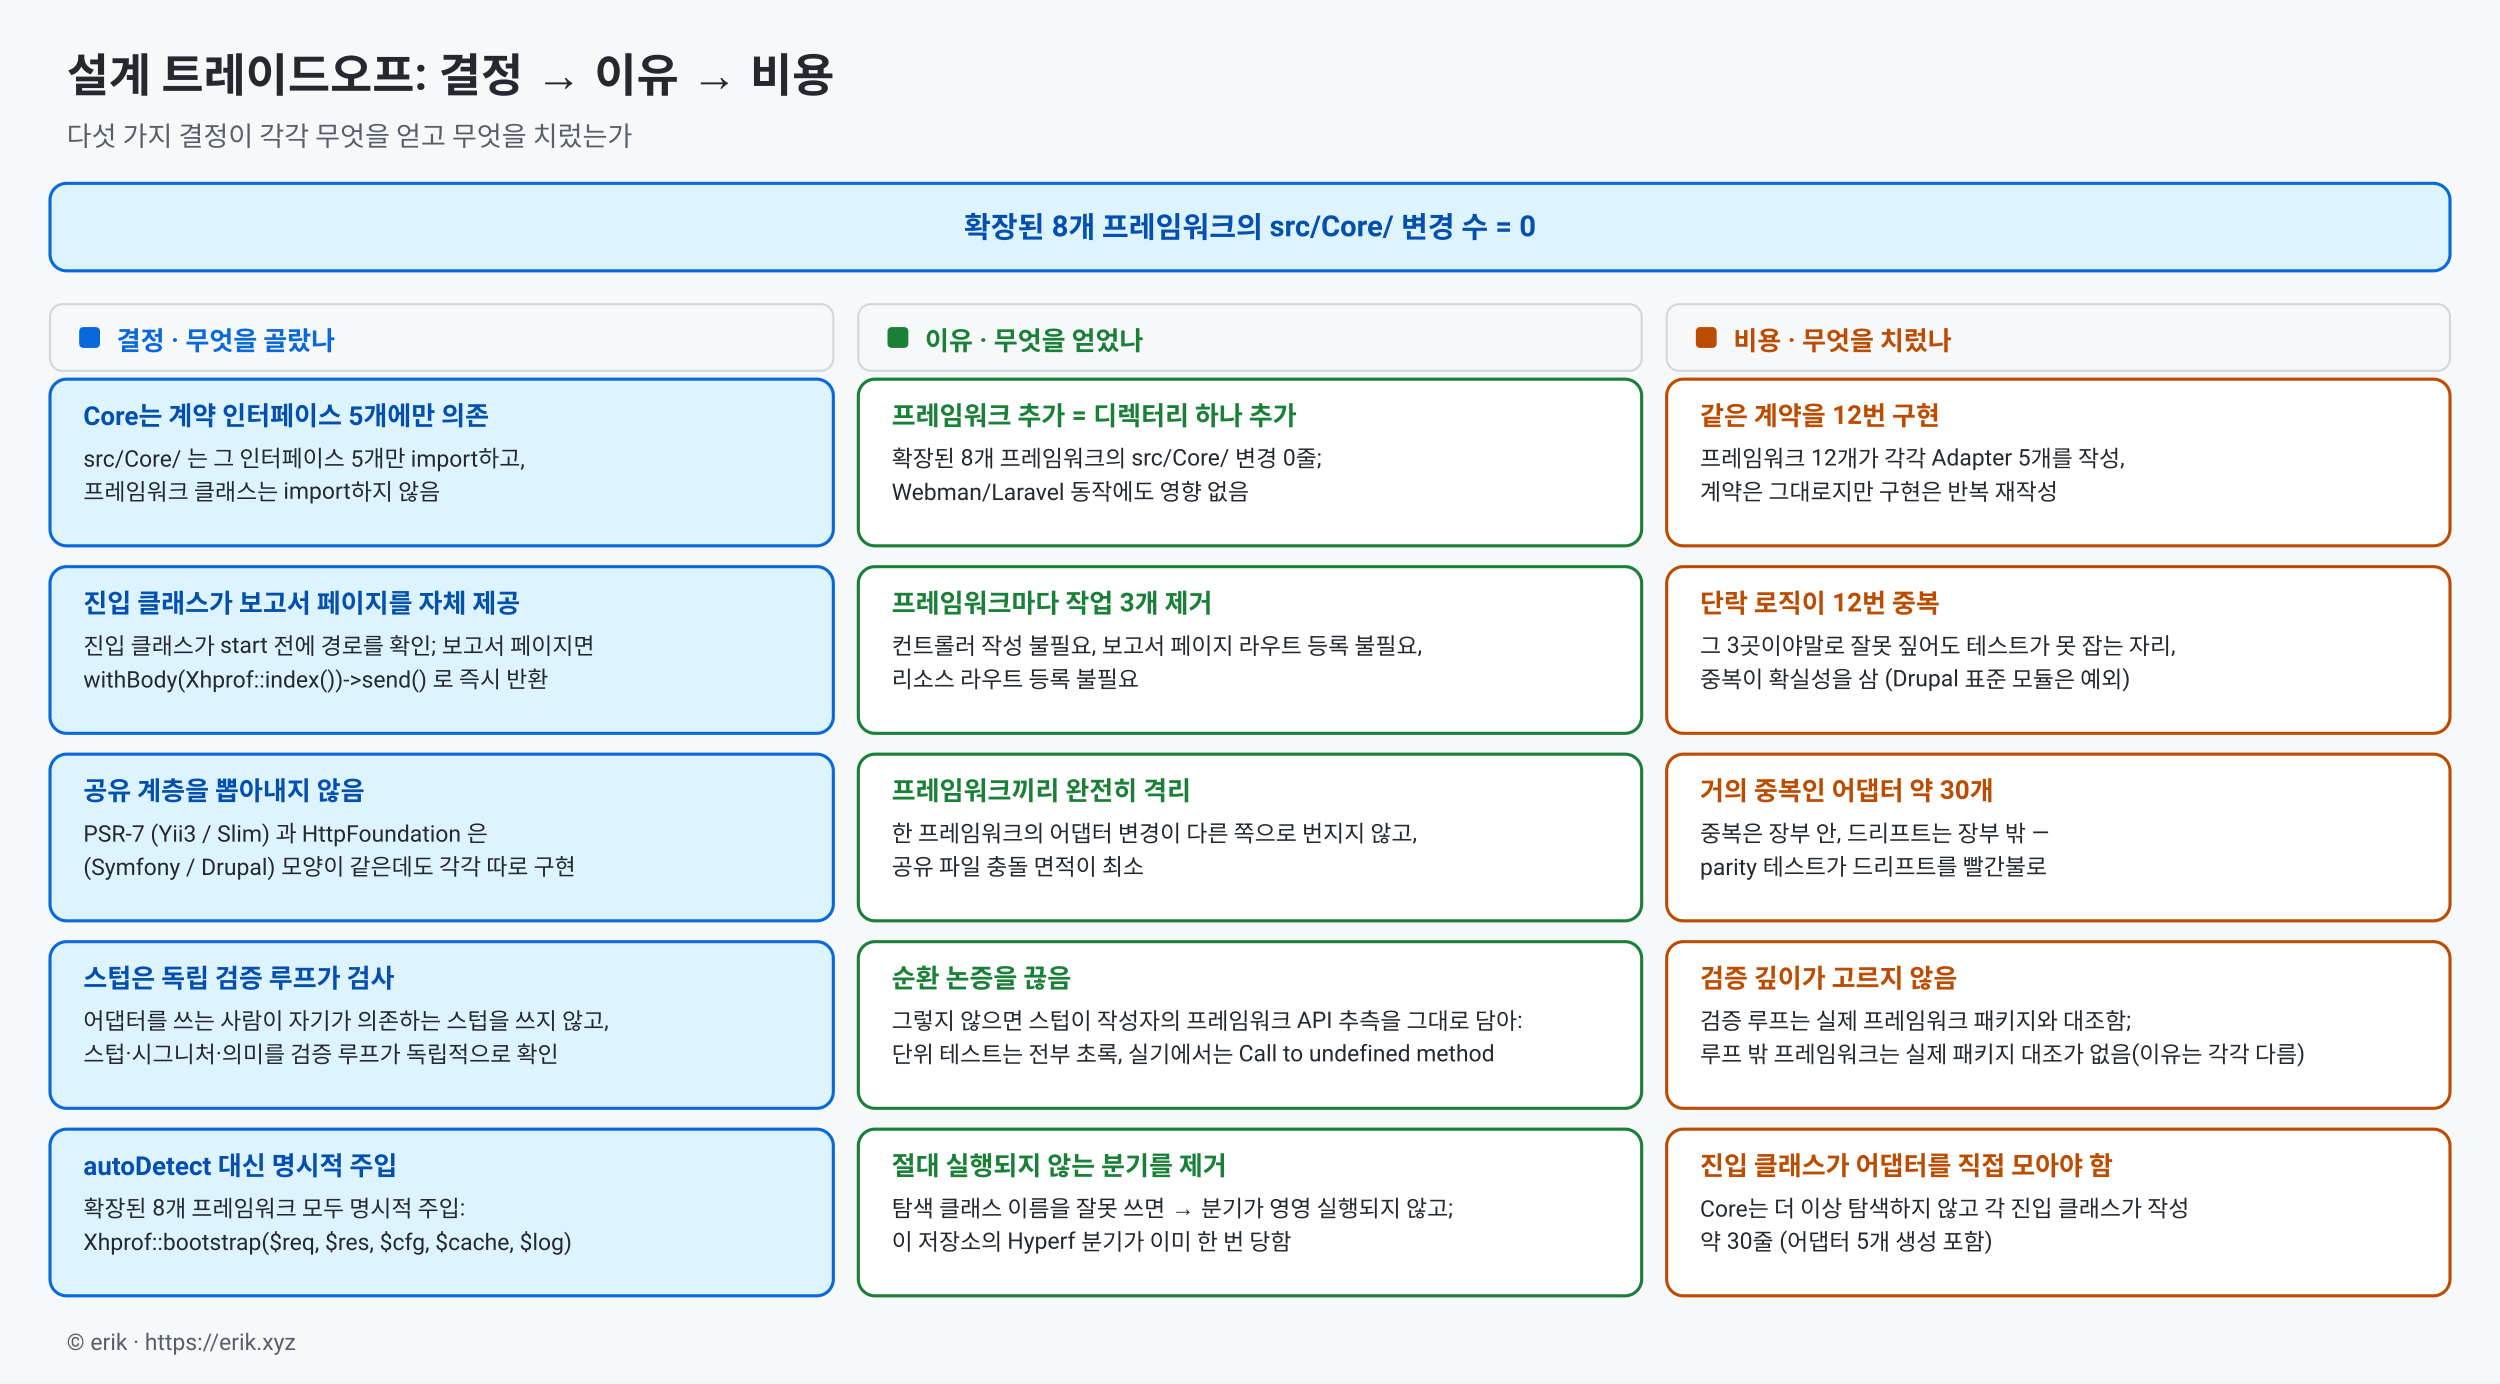
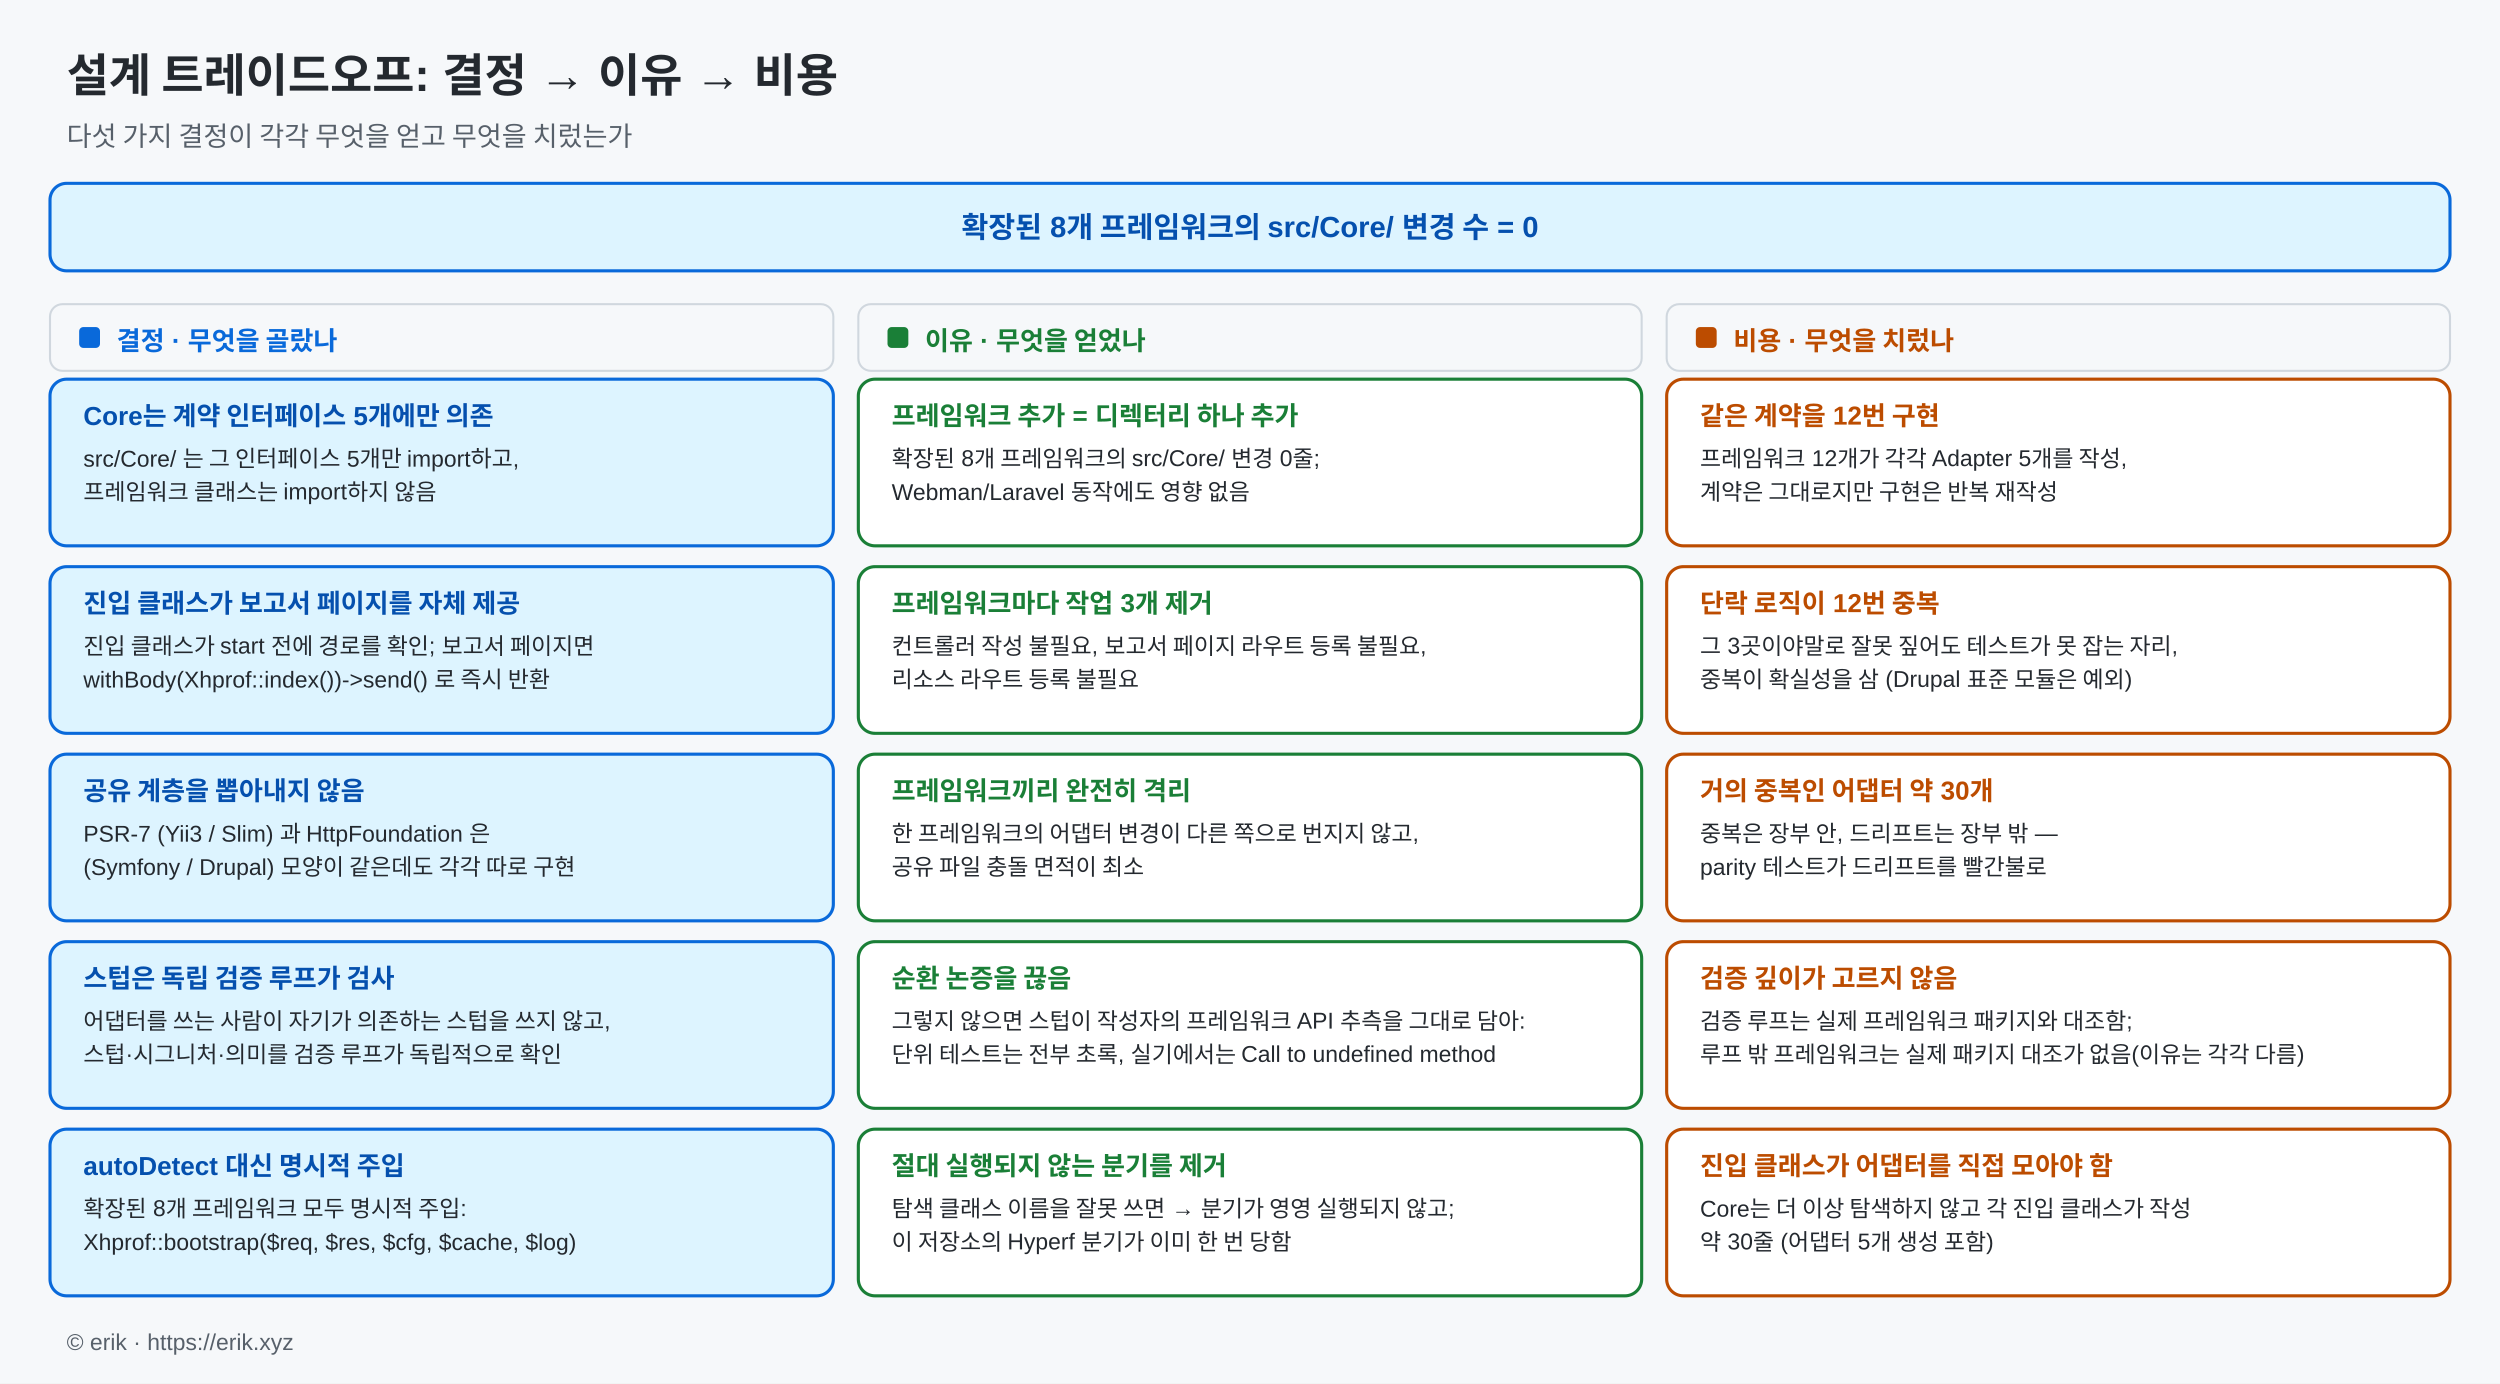
- <svg xmlns="http://www.w3.org/2000/svg" viewBox="0 0 1200 664" width="1200" height="664" role="img" font-family="-apple-system, BlinkMacSystemFont, &quot;Segoe UI&quot;, Roboto, &quot;Helvetica Neue&quot;, Arial, &quot;Noto Sans SC&quot;, &quot;PingFang SC&quot;, &quot;Microsoft YaHei&quot;, sans-serif">
+ <svg xmlns="http://www.w3.org/2000/svg" viewBox="0 0 1200 664" width="1200" height="664" role="img" font-family="Arial, &quot;Noto Sans CJK SC&quot;, -apple-system, BlinkMacSystemFont, &quot;Segoe UI&quot;, Roboto, &quot;Helvetica Neue&quot;, &quot;Noto Sans SC&quot;, &quot;PingFang SC&quot;, &quot;Microsoft YaHei&quot;, sans-serif">
  <rect x="0" y="0" width="1200" height="664" fill="#f6f8fa" />
  <text x="32" y="44" font-size="22" font-weight="700" fill="#24292f">설계 트레이드오프: 결정 → 이유 → 비용</text>
  <text x="32" y="70" font-size="13" fill="#57606a">다섯 가지 결정이 각각 무엇을 얻고 무엇을 치렀는가</text>
  <rect x="24" y="88" width="1152" height="42" rx="8" fill="#ddf4ff" stroke="#0969da" stroke-width="1.5" />
  <text x="600" y="114" font-size="14" font-weight="600" fill="#0550ae" text-anchor="middle">확장된 8개 프레임워크의 src/Core/ 변경 수 = 0</text>
  <rect x="24" y="146" width="376" height="32" rx="6" fill="#f6f8fa" stroke="#d0d7de" />
  <rect x="38" y="157" width="10" height="10" rx="2" fill="#0969da" />
  <text x="56" y="168" font-size="12.5" font-weight="600" fill="#0969da">결정 · 무엇을 골랐나</text>
  <rect x="412" y="146" width="376" height="32" rx="6" fill="#f6f8fa" stroke="#d0d7de" />
  <rect x="426" y="157" width="10" height="10" rx="2" fill="#1a7f37" />
  <text x="444" y="168" font-size="12.5" font-weight="600" fill="#1a7f37">이유 · 무엇을 얻었나</text>
  <rect x="800" y="146" width="376" height="32" rx="6" fill="#f6f8fa" stroke="#d0d7de" />
  <rect x="814" y="157" width="10" height="10" rx="2" fill="#bc4c00" />
  <text x="832" y="168" font-size="12.5" font-weight="600" fill="#bc4c00">비용 · 무엇을 치렀나</text>
  <rect x="24" y="182" width="376" height="80" rx="8" fill="#ddf4ff" stroke="#0969da" stroke-width="1.5" />
  <text x="40" y="204" font-size="12.5" font-weight="600" fill="#0550ae">Core는 계약 인터페이스 5개에만 의존</text>
  <text x="40" y="224" font-size="11" fill="#24292f">src/Core/ 는 그 인터페이스 5개만 import하고,</text>
  <text x="40" y="240" font-size="11" fill="#24292f">프레임워크 클래스는 import하지 않음</text>
  <rect x="412" y="182" width="376" height="80" rx="8" fill="#ffffff" stroke="#1a7f37" stroke-width="1.5" />
  <text x="428" y="204" font-size="12.5" font-weight="600" fill="#1a7f37">프레임워크 추가 = 디렉터리 하나 추가</text>
  <text x="428" y="224" font-size="11" fill="#24292f">확장된 8개 프레임워크의 src/Core/ 변경 0줄;</text>
  <text x="428" y="240" font-size="11" fill="#24292f">Webman/Laravel 동작에도 영향 없음</text>
  <rect x="800" y="182" width="376" height="80" rx="8" fill="#ffffff" stroke="#bc4c00" stroke-width="1.5" />
  <text x="816" y="204" font-size="12.5" font-weight="600" fill="#bc4c00">같은 계약을 12번 구현</text>
  <text x="816" y="224" font-size="11" fill="#24292f">프레임워크 12개가 각각 Adapter 5개를 작성,</text>
  <text x="816" y="240" font-size="11" fill="#24292f">계약은 그대로지만 구현은 반복 재작성</text>
  <rect x="24" y="272" width="376" height="80" rx="8" fill="#ddf4ff" stroke="#0969da" stroke-width="1.5" />
  <text x="40" y="294" font-size="12.5" font-weight="600" fill="#0550ae">진입 클래스가 보고서 페이지를 자체 제공</text>
  <text x="40" y="314" font-size="11" fill="#24292f">진입 클래스가 start 전에 경로를 확인; 보고서 페이지면</text>
  <text x="40" y="330" font-size="11" fill="#24292f">withBody(Xhprof::index())-&gt;send() 로 즉시 반환</text>
  <rect x="412" y="272" width="376" height="80" rx="8" fill="#ffffff" stroke="#1a7f37" stroke-width="1.5" />
  <text x="428" y="294" font-size="12.5" font-weight="600" fill="#1a7f37">프레임워크마다 작업 3개 제거</text>
  <text x="428" y="314" font-size="11" fill="#24292f">컨트롤러 작성 불필요, 보고서 페이지 라우트 등록 불필요,</text>
  <text x="428" y="330" font-size="11" fill="#24292f">리소스 라우트 등록 불필요</text>
  <rect x="800" y="272" width="376" height="80" rx="8" fill="#ffffff" stroke="#bc4c00" stroke-width="1.5" />
  <text x="816" y="294" font-size="12.5" font-weight="600" fill="#bc4c00">단락 로직이 12번 중복</text>
  <text x="816" y="314" font-size="11" fill="#24292f">그 3곳이야말로 잘못 짚어도 테스트가 못 잡는 자리,</text>
  <text x="816" y="330" font-size="11" fill="#24292f">중복이 확실성을 삼 (Drupal 표준 모듈은 예외)</text>
  <rect x="24" y="362" width="376" height="80" rx="8" fill="#ddf4ff" stroke="#0969da" stroke-width="1.5" />
  <text x="40" y="384" font-size="12.5" font-weight="600" fill="#0550ae">공유 계층을 뽑아내지 않음</text>
  <text x="40" y="404" font-size="11" fill="#24292f">PSR-7 (Yii3 / Slim) 과 HttpFoundation 은</text>
  <text x="40" y="420" font-size="11" fill="#24292f">(Symfony / Drupal) 모양이 같은데도 각각 따로 구현</text>
  <rect x="412" y="362" width="376" height="80" rx="8" fill="#ffffff" stroke="#1a7f37" stroke-width="1.5" />
  <text x="428" y="384" font-size="12.5" font-weight="600" fill="#1a7f37">프레임워크끼리 완전히 격리</text>
  <text x="428" y="404" font-size="11" fill="#24292f">한 프레임워크의 어댑터 변경이 다른 쪽으로 번지지 않고,</text>
  <text x="428" y="420" font-size="11" fill="#24292f">공유 파일 충돌 면적이 최소</text>
  <rect x="800" y="362" width="376" height="80" rx="8" fill="#ffffff" stroke="#bc4c00" stroke-width="1.5" />
  <text x="816" y="384" font-size="12.5" font-weight="600" fill="#bc4c00">거의 중복인 어댑터 약 30개</text>
  <text x="816" y="404" font-size="11" fill="#24292f">중복은 장부 안, 드리프트는 장부 밖 —</text>
  <text x="816" y="420" font-size="11" fill="#24292f">parity 테스트가 드리프트를 빨간불로</text>
  <rect x="24" y="452" width="376" height="80" rx="8" fill="#ddf4ff" stroke="#0969da" stroke-width="1.5" />
  <text x="40" y="474" font-size="12.5" font-weight="600" fill="#0550ae">스텁은 독립 검증 루프가 검사</text>
  <text x="40" y="494" font-size="11" fill="#24292f">어댑터를 쓰는 사람이 자기가 의존하는 스텁을 쓰지 않고,</text>
  <text x="40" y="510" font-size="11" fill="#24292f">스텁·시그니처·의미를 검증 루프가 독립적으로 확인</text>
  <rect x="412" y="452" width="376" height="80" rx="8" fill="#ffffff" stroke="#1a7f37" stroke-width="1.5" />
  <text x="428" y="474" font-size="12.5" font-weight="600" fill="#1a7f37">순환 논증을 끊음</text>
  <text x="428" y="494" font-size="11" fill="#24292f">그렇지 않으면 스텁이 작성자의 프레임워크 API 추측을 그대로 담아:</text>
  <text x="428" y="510" font-size="11" fill="#24292f">단위 테스트는 전부 초록, 실기에서는 Call to undefined method</text>
  <rect x="800" y="452" width="376" height="80" rx="8" fill="#ffffff" stroke="#bc4c00" stroke-width="1.5" />
  <text x="816" y="474" font-size="12.5" font-weight="600" fill="#bc4c00">검증 깊이가 고르지 않음</text>
  <text x="816" y="494" font-size="11" fill="#24292f">검증 루프는 실제 프레임워크 패키지와 대조함;</text>
  <text x="816" y="510" font-size="11" fill="#24292f">루프 밖 프레임워크는 실제 패키지 대조가 없음(이유는 각각 다름)</text>
  <rect x="24" y="542" width="376" height="80" rx="8" fill="#ddf4ff" stroke="#0969da" stroke-width="1.5" />
  <text x="40" y="564" font-size="12.5" font-weight="600" fill="#0550ae">autoDetect 대신 명시적 주입</text>
  <text x="40" y="584" font-size="11" fill="#24292f">확장된 8개 프레임워크 모두 명시적 주입:</text>
  <text x="40" y="600" font-size="11" fill="#24292f">Xhprof::bootstrap($req, $res, $cfg, $cache, $log)</text>
  <rect x="412" y="542" width="376" height="80" rx="8" fill="#ffffff" stroke="#1a7f37" stroke-width="1.5" />
  <text x="428" y="564" font-size="12.5" font-weight="600" fill="#1a7f37">절대 실행되지 않는 분기를 제거</text>
  <text x="428" y="584" font-size="11" fill="#24292f">탐색 클래스 이름을 잘못 쓰면 → 분기가 영영 실행되지 않고;</text>
  <text x="428" y="600" font-size="11" fill="#24292f">이 저장소의 Hyperf 분기가 이미 한 번 당함</text>
  <rect x="800" y="542" width="376" height="80" rx="8" fill="#ffffff" stroke="#bc4c00" stroke-width="1.5" />
  <text x="816" y="564" font-size="12.5" font-weight="600" fill="#bc4c00">진입 클래스가 어댑터를 직접 모아야 함</text>
  <text x="816" y="584" font-size="11" fill="#24292f">Core는 더 이상 탐색하지 않고 각 진입 클래스가 작성</text>
  <text x="816" y="600" font-size="11" fill="#24292f">약 30줄 (어댑터 5개 생성 포함)</text>
  <text x="32" y="648" font-size="11" fill="#57606a">© erik · https://erik.xyz</text>
</svg>
